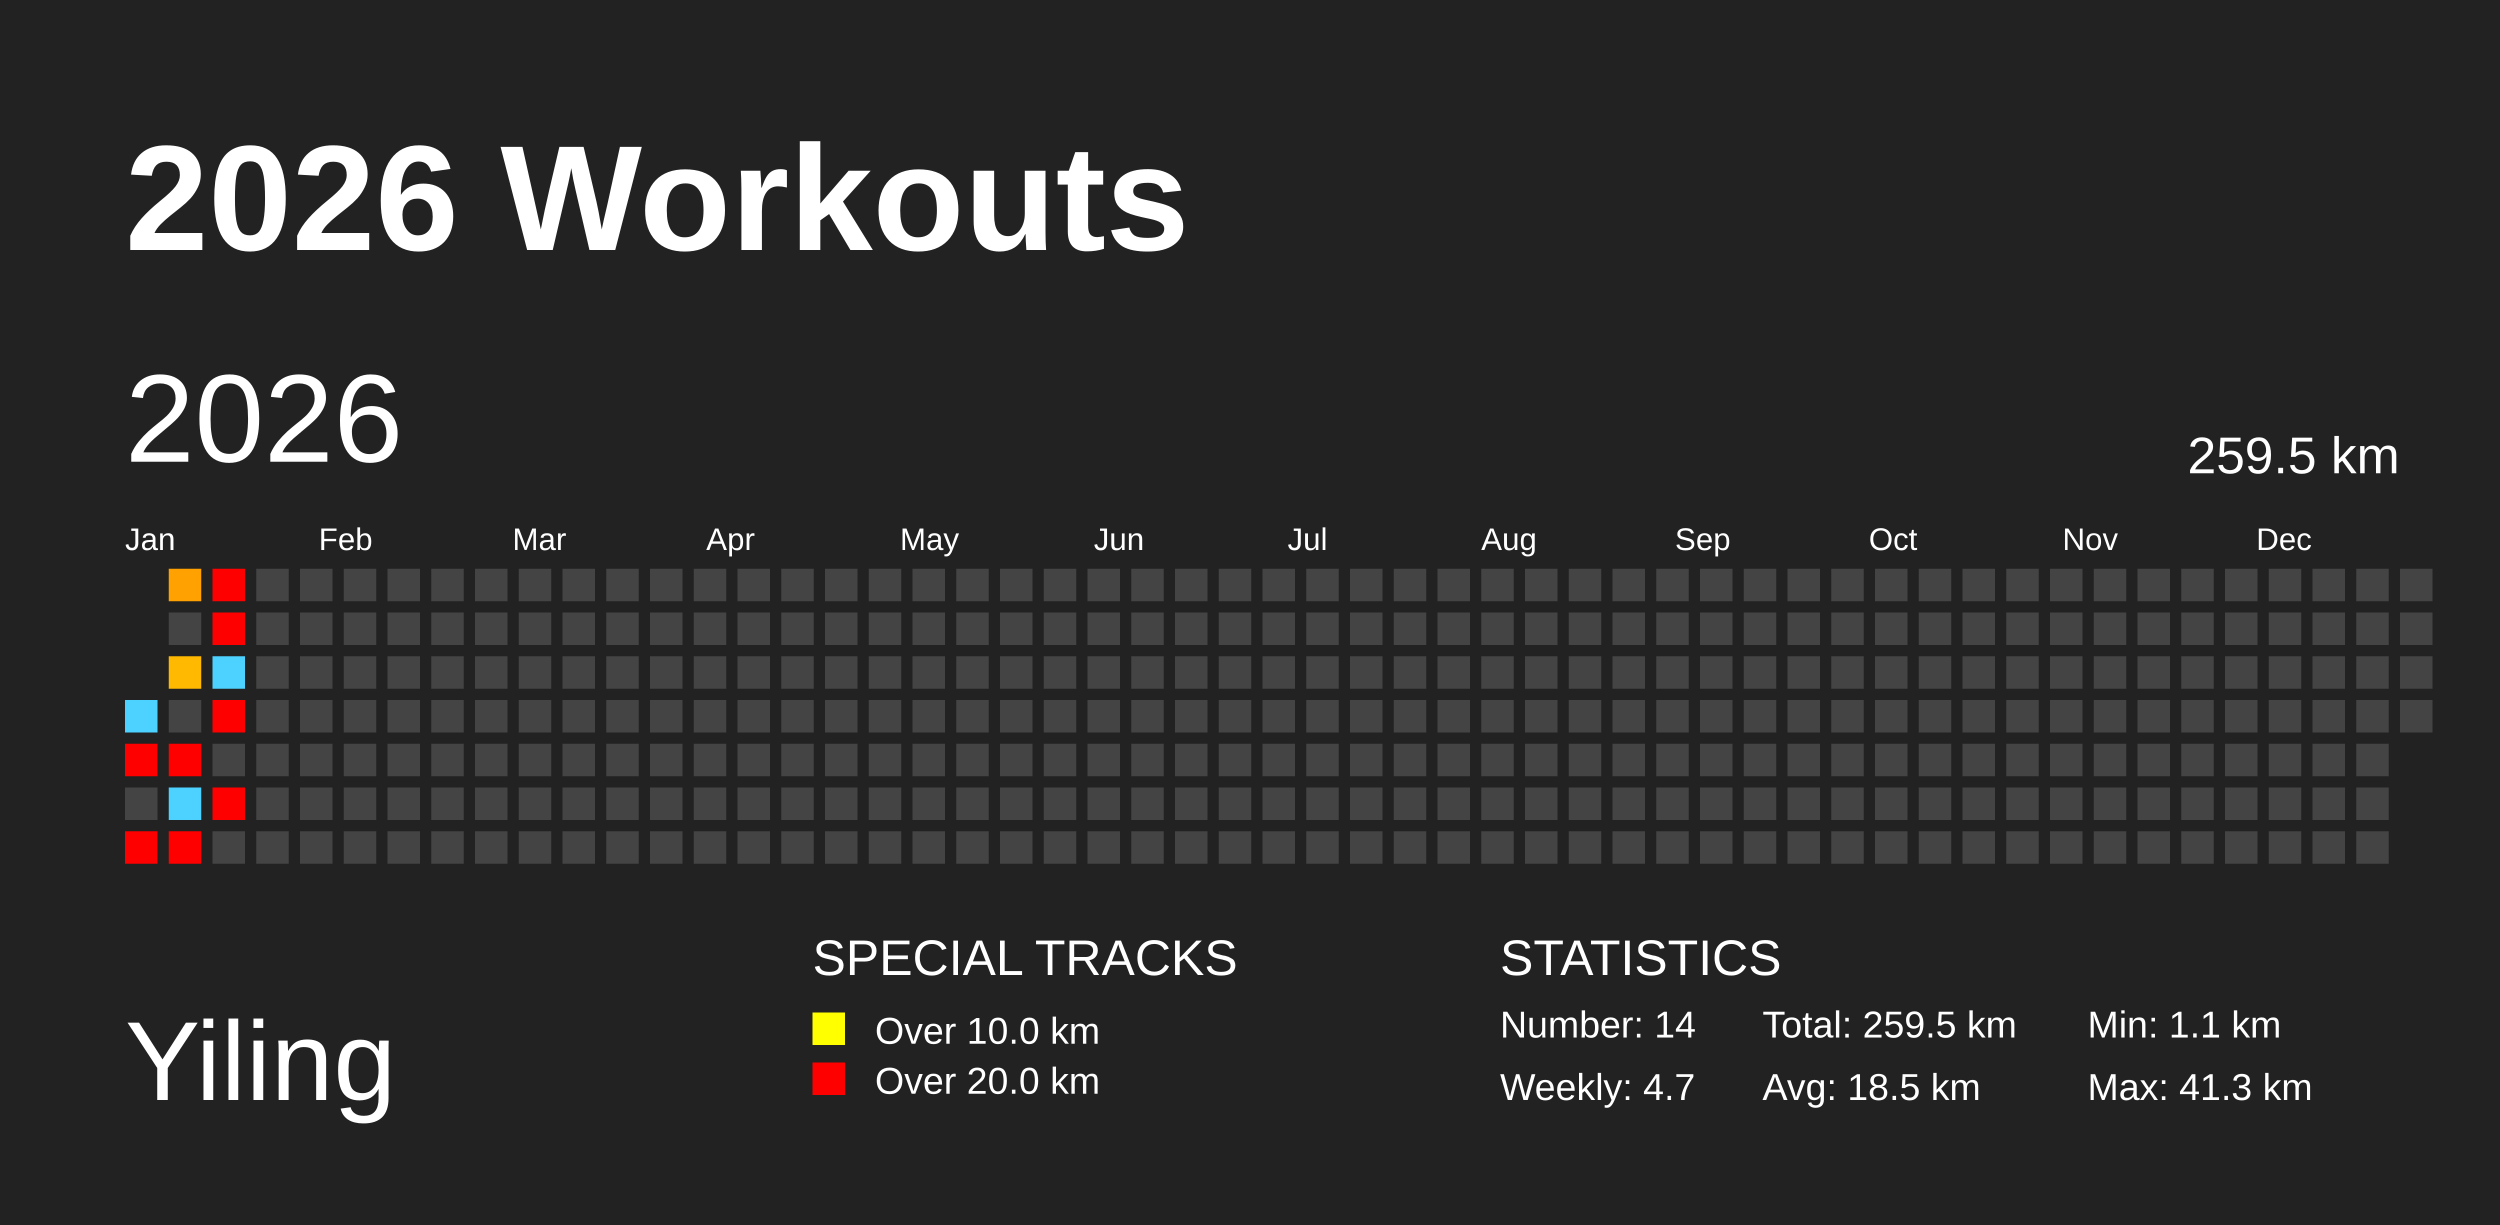
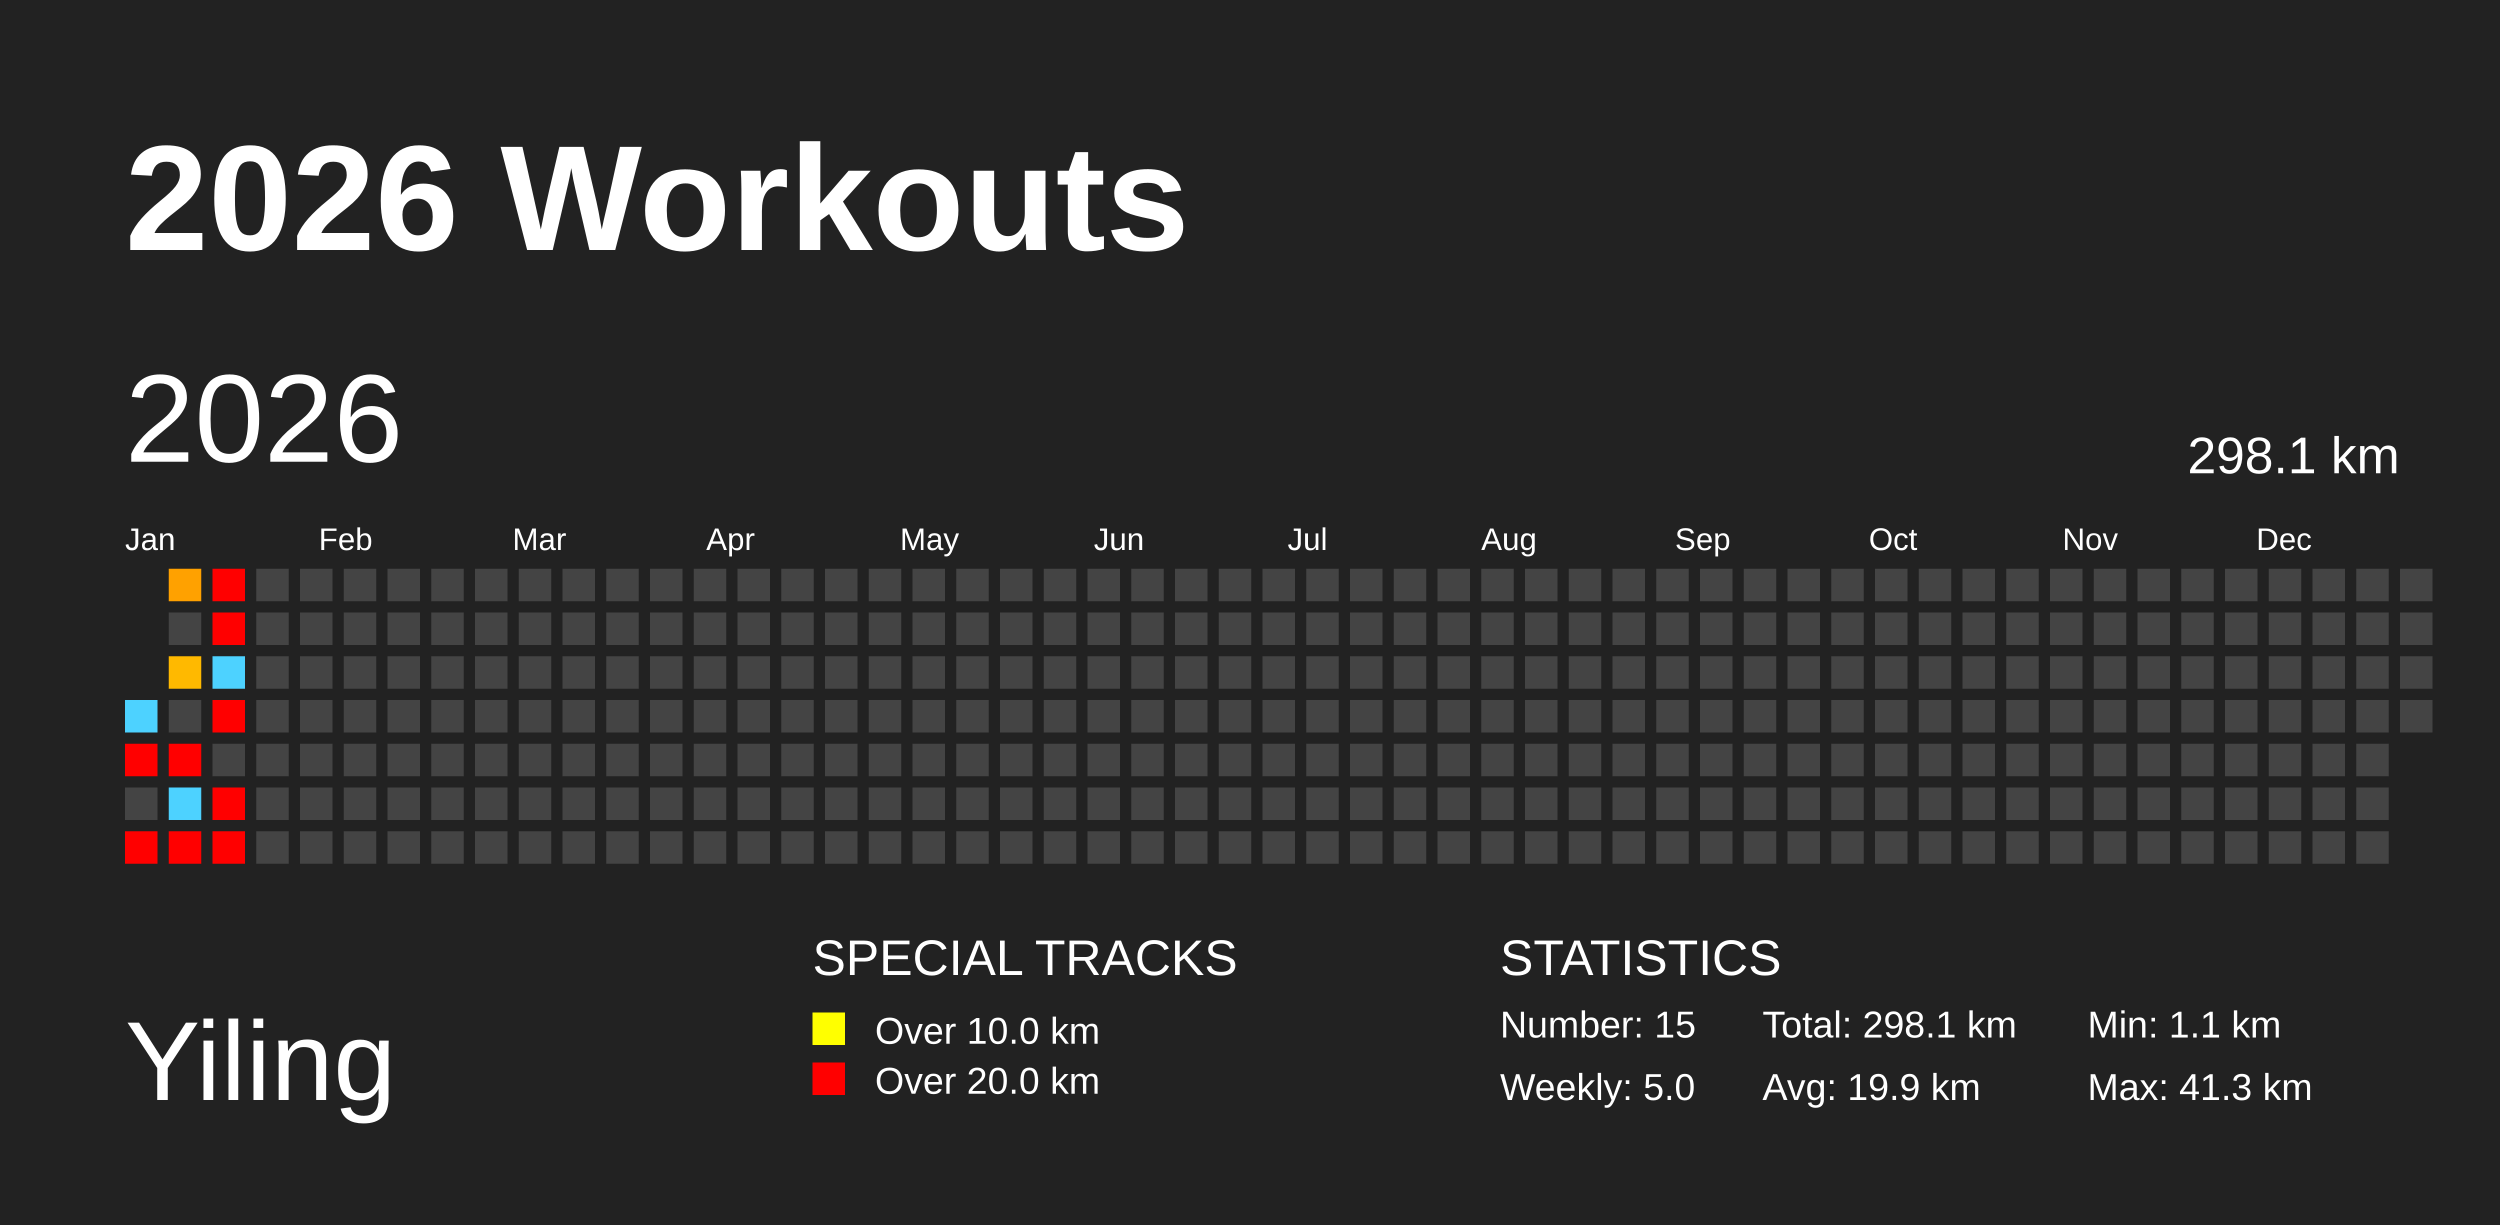
<svg xmlns="http://www.w3.org/2000/svg" baseProfile="full" height="98mm" version="1.1" viewBox="0,0,200,98" width="200mm">
  <defs />
  <rect fill="#222222" height="98" width="200" x="0" y="0" />
  <text fill="#FFFFFF" style="font-size:12px; font-family:Arial; font-weight:bold;" x="10" y="20">2026 Workouts</text>
  <text fill="#FFFFFF" style="font-size:9px; font-family:Arial" x="10" y="88">Yiling</text>
  <text fill="#FFFFFF" style="font-size:4px; font-family:Arial" x="65" y="78">SPECIAL TRACKS</text>
  <rect fill="yellow" height="2.6" width="2.6" x="65" y="81" />
  <text fill="#FFFFFF" style="font-size:3px; font-family:Arial" x="70" y="83.5">Over 10.0 km</text>
  <rect fill="red" height="2.6" width="2.6" x="65" y="85" />
  <text fill="#FFFFFF" style="font-size:3px; font-family:Arial" x="70" y="87.5">Over 20.0 km</text>
  <text fill="#FFFFFF" style="font-size:4px; font-family:Arial" x="120" y="78">STATISTICS</text>
-   <text fill="#FFFFFF" style="font-size:3px; font-family:Arial" x="120" y="83">Number: 14</text>
-   <text fill="#FFFFFF" style="font-size:3px; font-family:Arial" x="120" y="88">Weekly: 4.7</text>
-   <text fill="#FFFFFF" style="font-size:3px; font-family:Arial" x="141" y="83">Total: 259.5 km</text>
-   <text fill="#FFFFFF" style="font-size:3px; font-family:Arial" x="141" y="88">Avg: 18.5 km</text>
+   <text fill="#FFFFFF" style="font-size:3px; font-family:Arial" x="120" y="83">Number: 15</text>
+   <text fill="#FFFFFF" style="font-size:3px; font-family:Arial" x="120" y="88">Weekly: 5.0</text>
+   <text fill="#FFFFFF" style="font-size:3px; font-family:Arial" x="141" y="83">Total: 298.1 km</text>
+   <text fill="#FFFFFF" style="font-size:3px; font-family:Arial" x="141" y="88">Avg: 19.9 km</text>
  <text fill="#FFFFFF" style="font-size:3px; font-family:Arial" x="167" y="83">Min: 1.1 km</text>
  <text fill="#FFFFFF" style="font-size:3px; font-family:Arial" x="167" y="88">Max: 41.3 km</text>
  <text dominant-baseline="hanging" fill="#FFFFFF" style="font-size:10.0px; font-family:Arial;" x="10" y="30">2026</text>
-   <text dominant-baseline="hanging" fill="#FFFFFF" style="font-size:4.125px; font-family:Arial;" x="175" y="35">259.5 km</text>
+   <text dominant-baseline="hanging" fill="#FFFFFF" style="font-size:4.125px; font-family:Arial;" x="175" y="35">298.1 km</text>
  <text fill="#FFFFFF" style="font-size:2.5px; font-family:Arial" x="10.0" y="44">Jan</text>
  <text fill="#FFFFFF" style="font-size:2.5px; font-family:Arial" x="25.5" y="44">Feb</text>
  <text fill="#FFFFFF" style="font-size:2.5px; font-family:Arial" x="41.0" y="44">Mar</text>
  <text fill="#FFFFFF" style="font-size:2.5px; font-family:Arial" x="56.5" y="44">Apr</text>
  <text fill="#FFFFFF" style="font-size:2.5px; font-family:Arial" x="72.0" y="44">May</text>
  <text fill="#FFFFFF" style="font-size:2.5px; font-family:Arial" x="87.5" y="44">Jun</text>
  <text fill="#FFFFFF" style="font-size:2.5px; font-family:Arial" x="103.0" y="44">Jul</text>
  <text fill="#FFFFFF" style="font-size:2.5px; font-family:Arial" x="118.5" y="44">Aug</text>
  <text fill="#FFFFFF" style="font-size:2.5px; font-family:Arial" x="134.0" y="44">Sep</text>
  <text fill="#FFFFFF" style="font-size:2.5px; font-family:Arial" x="149.5" y="44">Oct</text>
  <text fill="#FFFFFF" style="font-size:2.5px; font-family:Arial" x="165.0" y="44">Nov</text>
  <text fill="#FFFFFF" style="font-size:2.5px; font-family:Arial" x="180.5" y="44">Dec</text>
  <rect fill="#4dd2ff" height="2.6" width="2.6" x="10.0" y="56.0" />
  <rect fill="red" height="2.6" width="2.6" x="10.0" y="59.5" />
  <rect fill="#444444" height="2.6" width="2.6" x="10.0" y="63.0" />
  <rect fill="red" height="2.6" width="2.6" x="10.0" y="66.5" />
  <rect fill="#ffa100" height="2.6" width="2.6" x="13.5" y="45.5" />
  <rect fill="#444444" height="2.6" width="2.6" x="13.5" y="49.0" />
  <rect fill="#ffb900" height="2.6" width="2.6" x="13.5" y="52.5" />
  <rect fill="#444444" height="2.6" width="2.6" x="13.5" y="56.0" />
  <rect fill="red" height="2.6" width="2.6" x="13.5" y="59.5" />
  <rect fill="#4dd2ff" height="2.6" width="2.6" x="13.5" y="63.0" />
  <rect fill="red" height="2.6" width="2.6" x="13.5" y="66.5" />
  <rect fill="red" height="2.6" width="2.6" x="17.0" y="45.5" />
  <rect fill="red" height="2.6" width="2.6" x="17.0" y="49.0" />
  <rect fill="#4dd2ff" height="2.6" width="2.6" x="17.0" y="52.5" />
  <rect fill="red" height="2.6" width="2.6" x="17.0" y="56.0" />
  <rect fill="#444444" height="2.6" width="2.6" x="17.0" y="59.5" />
  <rect fill="red" height="2.6" width="2.6" x="17.0" y="63.0" />
-   <rect fill="#444444" height="2.6" width="2.6" x="17.0" y="66.5" />
+   <rect fill="red" height="2.6" width="2.6" x="17.0" y="66.5" />
  <rect fill="#444444" height="2.6" width="2.6" x="20.5" y="45.5" />
  <rect fill="#444444" height="2.6" width="2.6" x="20.5" y="49.0" />
  <rect fill="#444444" height="2.6" width="2.6" x="20.5" y="52.5" />
  <rect fill="#444444" height="2.6" width="2.6" x="20.5" y="56.0" />
  <rect fill="#444444" height="2.6" width="2.6" x="20.5" y="59.5" />
  <rect fill="#444444" height="2.6" width="2.6" x="20.5" y="63.0" />
  <rect fill="#444444" height="2.6" width="2.6" x="20.5" y="66.5" />
  <rect fill="#444444" height="2.6" width="2.6" x="24.0" y="45.5" />
  <rect fill="#444444" height="2.6" width="2.6" x="24.0" y="49.0" />
  <rect fill="#444444" height="2.6" width="2.6" x="24.0" y="52.5" />
  <rect fill="#444444" height="2.6" width="2.6" x="24.0" y="56.0" />
  <rect fill="#444444" height="2.6" width="2.6" x="24.0" y="59.5" />
  <rect fill="#444444" height="2.6" width="2.6" x="24.0" y="63.0" />
  <rect fill="#444444" height="2.6" width="2.6" x="24.0" y="66.5" />
  <rect fill="#444444" height="2.6" width="2.6" x="27.5" y="45.5" />
  <rect fill="#444444" height="2.6" width="2.6" x="27.5" y="49.0" />
  <rect fill="#444444" height="2.6" width="2.6" x="27.5" y="52.5" />
  <rect fill="#444444" height="2.6" width="2.6" x="27.5" y="56.0" />
  <rect fill="#444444" height="2.6" width="2.6" x="27.5" y="59.5" />
  <rect fill="#444444" height="2.6" width="2.6" x="27.5" y="63.0" />
  <rect fill="#444444" height="2.6" width="2.6" x="27.5" y="66.5" />
  <rect fill="#444444" height="2.6" width="2.6" x="31.0" y="45.5" />
  <rect fill="#444444" height="2.6" width="2.6" x="31.0" y="49.0" />
  <rect fill="#444444" height="2.6" width="2.6" x="31.0" y="52.5" />
  <rect fill="#444444" height="2.6" width="2.6" x="31.0" y="56.0" />
  <rect fill="#444444" height="2.6" width="2.6" x="31.0" y="59.5" />
  <rect fill="#444444" height="2.6" width="2.6" x="31.0" y="63.0" />
  <rect fill="#444444" height="2.6" width="2.6" x="31.0" y="66.5" />
  <rect fill="#444444" height="2.6" width="2.6" x="34.5" y="45.5" />
  <rect fill="#444444" height="2.6" width="2.6" x="34.5" y="49.0" />
  <rect fill="#444444" height="2.6" width="2.6" x="34.5" y="52.5" />
  <rect fill="#444444" height="2.6" width="2.6" x="34.5" y="56.0" />
  <rect fill="#444444" height="2.6" width="2.6" x="34.5" y="59.5" />
  <rect fill="#444444" height="2.6" width="2.6" x="34.5" y="63.0" />
  <rect fill="#444444" height="2.6" width="2.6" x="34.5" y="66.5" />
  <rect fill="#444444" height="2.6" width="2.6" x="38.0" y="45.5" />
  <rect fill="#444444" height="2.6" width="2.6" x="38.0" y="49.0" />
  <rect fill="#444444" height="2.6" width="2.6" x="38.0" y="52.5" />
  <rect fill="#444444" height="2.6" width="2.6" x="38.0" y="56.0" />
  <rect fill="#444444" height="2.6" width="2.6" x="38.0" y="59.5" />
  <rect fill="#444444" height="2.6" width="2.6" x="38.0" y="63.0" />
  <rect fill="#444444" height="2.6" width="2.6" x="38.0" y="66.5" />
  <rect fill="#444444" height="2.6" width="2.6" x="41.5" y="45.5" />
  <rect fill="#444444" height="2.6" width="2.6" x="41.5" y="49.0" />
  <rect fill="#444444" height="2.6" width="2.6" x="41.5" y="52.5" />
  <rect fill="#444444" height="2.6" width="2.6" x="41.5" y="56.0" />
  <rect fill="#444444" height="2.6" width="2.6" x="41.5" y="59.5" />
  <rect fill="#444444" height="2.6" width="2.6" x="41.5" y="63.0" />
  <rect fill="#444444" height="2.6" width="2.6" x="41.5" y="66.5" />
  <rect fill="#444444" height="2.6" width="2.6" x="45.0" y="45.5" />
  <rect fill="#444444" height="2.6" width="2.6" x="45.0" y="49.0" />
  <rect fill="#444444" height="2.6" width="2.6" x="45.0" y="52.5" />
  <rect fill="#444444" height="2.6" width="2.6" x="45.0" y="56.0" />
  <rect fill="#444444" height="2.6" width="2.6" x="45.0" y="59.5" />
  <rect fill="#444444" height="2.6" width="2.6" x="45.0" y="63.0" />
  <rect fill="#444444" height="2.6" width="2.6" x="45.0" y="66.5" />
  <rect fill="#444444" height="2.6" width="2.6" x="48.5" y="45.5" />
  <rect fill="#444444" height="2.6" width="2.6" x="48.5" y="49.0" />
  <rect fill="#444444" height="2.6" width="2.6" x="48.5" y="52.5" />
  <rect fill="#444444" height="2.6" width="2.6" x="48.5" y="56.0" />
  <rect fill="#444444" height="2.6" width="2.6" x="48.5" y="59.5" />
  <rect fill="#444444" height="2.6" width="2.6" x="48.5" y="63.0" />
  <rect fill="#444444" height="2.6" width="2.6" x="48.5" y="66.5" />
  <rect fill="#444444" height="2.6" width="2.6" x="52.0" y="45.5" />
  <rect fill="#444444" height="2.6" width="2.6" x="52.0" y="49.0" />
  <rect fill="#444444" height="2.6" width="2.6" x="52.0" y="52.5" />
  <rect fill="#444444" height="2.6" width="2.6" x="52.0" y="56.0" />
  <rect fill="#444444" height="2.6" width="2.6" x="52.0" y="59.5" />
  <rect fill="#444444" height="2.6" width="2.6" x="52.0" y="63.0" />
  <rect fill="#444444" height="2.6" width="2.6" x="52.0" y="66.5" />
  <rect fill="#444444" height="2.6" width="2.6" x="55.5" y="45.5" />
  <rect fill="#444444" height="2.6" width="2.6" x="55.5" y="49.0" />
  <rect fill="#444444" height="2.6" width="2.6" x="55.5" y="52.5" />
  <rect fill="#444444" height="2.6" width="2.6" x="55.5" y="56.0" />
  <rect fill="#444444" height="2.6" width="2.6" x="55.5" y="59.5" />
  <rect fill="#444444" height="2.6" width="2.6" x="55.5" y="63.0" />
  <rect fill="#444444" height="2.6" width="2.6" x="55.5" y="66.5" />
  <rect fill="#444444" height="2.6" width="2.6" x="59.0" y="45.5" />
  <rect fill="#444444" height="2.6" width="2.6" x="59.0" y="49.0" />
  <rect fill="#444444" height="2.6" width="2.6" x="59.0" y="52.5" />
  <rect fill="#444444" height="2.6" width="2.6" x="59.0" y="56.0" />
  <rect fill="#444444" height="2.6" width="2.6" x="59.0" y="59.5" />
  <rect fill="#444444" height="2.6" width="2.6" x="59.0" y="63.0" />
  <rect fill="#444444" height="2.6" width="2.6" x="59.0" y="66.5" />
  <rect fill="#444444" height="2.6" width="2.6" x="62.5" y="45.5" />
  <rect fill="#444444" height="2.6" width="2.6" x="62.5" y="49.0" />
  <rect fill="#444444" height="2.6" width="2.6" x="62.5" y="52.5" />
  <rect fill="#444444" height="2.6" width="2.6" x="62.5" y="56.0" />
  <rect fill="#444444" height="2.6" width="2.6" x="62.5" y="59.5" />
  <rect fill="#444444" height="2.6" width="2.6" x="62.5" y="63.0" />
  <rect fill="#444444" height="2.6" width="2.6" x="62.5" y="66.5" />
  <rect fill="#444444" height="2.6" width="2.6" x="66.0" y="45.5" />
  <rect fill="#444444" height="2.6" width="2.6" x="66.0" y="49.0" />
  <rect fill="#444444" height="2.6" width="2.6" x="66.0" y="52.5" />
  <rect fill="#444444" height="2.6" width="2.6" x="66.0" y="56.0" />
  <rect fill="#444444" height="2.6" width="2.6" x="66.0" y="59.5" />
  <rect fill="#444444" height="2.6" width="2.6" x="66.0" y="63.0" />
  <rect fill="#444444" height="2.6" width="2.6" x="66.0" y="66.5" />
  <rect fill="#444444" height="2.6" width="2.6" x="69.5" y="45.5" />
  <rect fill="#444444" height="2.6" width="2.6" x="69.5" y="49.0" />
  <rect fill="#444444" height="2.6" width="2.6" x="69.5" y="52.5" />
  <rect fill="#444444" height="2.6" width="2.6" x="69.5" y="56.0" />
  <rect fill="#444444" height="2.6" width="2.6" x="69.5" y="59.5" />
  <rect fill="#444444" height="2.6" width="2.6" x="69.5" y="63.0" />
  <rect fill="#444444" height="2.6" width="2.6" x="69.5" y="66.5" />
  <rect fill="#444444" height="2.6" width="2.6" x="73.0" y="45.5" />
  <rect fill="#444444" height="2.6" width="2.6" x="73.0" y="49.0" />
  <rect fill="#444444" height="2.6" width="2.6" x="73.0" y="52.5" />
  <rect fill="#444444" height="2.6" width="2.6" x="73.0" y="56.0" />
  <rect fill="#444444" height="2.6" width="2.6" x="73.0" y="59.5" />
  <rect fill="#444444" height="2.6" width="2.6" x="73.0" y="63.0" />
  <rect fill="#444444" height="2.6" width="2.6" x="73.0" y="66.5" />
  <rect fill="#444444" height="2.6" width="2.6" x="76.5" y="45.5" />
  <rect fill="#444444" height="2.6" width="2.6" x="76.5" y="49.0" />
  <rect fill="#444444" height="2.6" width="2.6" x="76.5" y="52.5" />
  <rect fill="#444444" height="2.6" width="2.6" x="76.5" y="56.0" />
  <rect fill="#444444" height="2.6" width="2.6" x="76.5" y="59.5" />
  <rect fill="#444444" height="2.6" width="2.6" x="76.5" y="63.0" />
  <rect fill="#444444" height="2.6" width="2.6" x="76.5" y="66.5" />
  <rect fill="#444444" height="2.6" width="2.6" x="80.0" y="45.5" />
  <rect fill="#444444" height="2.6" width="2.6" x="80.0" y="49.0" />
  <rect fill="#444444" height="2.6" width="2.6" x="80.0" y="52.5" />
  <rect fill="#444444" height="2.6" width="2.6" x="80.0" y="56.0" />
  <rect fill="#444444" height="2.6" width="2.6" x="80.0" y="59.5" />
  <rect fill="#444444" height="2.6" width="2.6" x="80.0" y="63.0" />
  <rect fill="#444444" height="2.6" width="2.6" x="80.0" y="66.5" />
  <rect fill="#444444" height="2.6" width="2.6" x="83.5" y="45.5" />
  <rect fill="#444444" height="2.6" width="2.6" x="83.5" y="49.0" />
  <rect fill="#444444" height="2.6" width="2.6" x="83.5" y="52.5" />
  <rect fill="#444444" height="2.6" width="2.6" x="83.5" y="56.0" />
  <rect fill="#444444" height="2.6" width="2.6" x="83.5" y="59.5" />
  <rect fill="#444444" height="2.6" width="2.6" x="83.5" y="63.0" />
  <rect fill="#444444" height="2.6" width="2.6" x="83.5" y="66.5" />
  <rect fill="#444444" height="2.6" width="2.6" x="87.0" y="45.5" />
  <rect fill="#444444" height="2.6" width="2.6" x="87.0" y="49.0" />
  <rect fill="#444444" height="2.6" width="2.6" x="87.0" y="52.5" />
  <rect fill="#444444" height="2.6" width="2.6" x="87.0" y="56.0" />
  <rect fill="#444444" height="2.6" width="2.6" x="87.0" y="59.5" />
  <rect fill="#444444" height="2.6" width="2.6" x="87.0" y="63.0" />
  <rect fill="#444444" height="2.6" width="2.6" x="87.0" y="66.5" />
  <rect fill="#444444" height="2.6" width="2.6" x="90.5" y="45.5" />
  <rect fill="#444444" height="2.6" width="2.6" x="90.5" y="49.0" />
  <rect fill="#444444" height="2.6" width="2.6" x="90.5" y="52.5" />
  <rect fill="#444444" height="2.6" width="2.6" x="90.5" y="56.0" />
  <rect fill="#444444" height="2.6" width="2.6" x="90.5" y="59.5" />
  <rect fill="#444444" height="2.6" width="2.6" x="90.5" y="63.0" />
  <rect fill="#444444" height="2.6" width="2.6" x="90.5" y="66.5" />
  <rect fill="#444444" height="2.6" width="2.6" x="94.0" y="45.5" />
  <rect fill="#444444" height="2.6" width="2.6" x="94.0" y="49.0" />
  <rect fill="#444444" height="2.6" width="2.6" x="94.0" y="52.5" />
  <rect fill="#444444" height="2.6" width="2.6" x="94.0" y="56.0" />
  <rect fill="#444444" height="2.6" width="2.6" x="94.0" y="59.5" />
  <rect fill="#444444" height="2.6" width="2.6" x="94.0" y="63.0" />
  <rect fill="#444444" height="2.6" width="2.6" x="94.0" y="66.5" />
  <rect fill="#444444" height="2.6" width="2.6" x="97.5" y="45.5" />
  <rect fill="#444444" height="2.6" width="2.6" x="97.5" y="49.0" />
  <rect fill="#444444" height="2.6" width="2.6" x="97.5" y="52.5" />
  <rect fill="#444444" height="2.6" width="2.6" x="97.5" y="56.0" />
  <rect fill="#444444" height="2.6" width="2.6" x="97.5" y="59.5" />
  <rect fill="#444444" height="2.6" width="2.6" x="97.5" y="63.0" />
  <rect fill="#444444" height="2.6" width="2.6" x="97.5" y="66.5" />
  <rect fill="#444444" height="2.6" width="2.6" x="101.0" y="45.5" />
  <rect fill="#444444" height="2.6" width="2.6" x="101.0" y="49.0" />
  <rect fill="#444444" height="2.6" width="2.6" x="101.0" y="52.5" />
  <rect fill="#444444" height="2.6" width="2.6" x="101.0" y="56.0" />
  <rect fill="#444444" height="2.6" width="2.6" x="101.0" y="59.5" />
  <rect fill="#444444" height="2.6" width="2.6" x="101.0" y="63.0" />
  <rect fill="#444444" height="2.6" width="2.6" x="101.0" y="66.5" />
  <rect fill="#444444" height="2.6" width="2.6" x="104.5" y="45.5" />
  <rect fill="#444444" height="2.6" width="2.6" x="104.5" y="49.0" />
  <rect fill="#444444" height="2.6" width="2.6" x="104.5" y="52.5" />
  <rect fill="#444444" height="2.6" width="2.6" x="104.5" y="56.0" />
  <rect fill="#444444" height="2.6" width="2.6" x="104.5" y="59.5" />
  <rect fill="#444444" height="2.6" width="2.6" x="104.5" y="63.0" />
  <rect fill="#444444" height="2.6" width="2.6" x="104.5" y="66.5" />
  <rect fill="#444444" height="2.6" width="2.6" x="108.0" y="45.5" />
  <rect fill="#444444" height="2.6" width="2.6" x="108.0" y="49.0" />
  <rect fill="#444444" height="2.6" width="2.6" x="108.0" y="52.5" />
  <rect fill="#444444" height="2.6" width="2.6" x="108.0" y="56.0" />
  <rect fill="#444444" height="2.6" width="2.6" x="108.0" y="59.5" />
  <rect fill="#444444" height="2.6" width="2.6" x="108.0" y="63.0" />
  <rect fill="#444444" height="2.6" width="2.6" x="108.0" y="66.5" />
  <rect fill="#444444" height="2.6" width="2.6" x="111.5" y="45.5" />
  <rect fill="#444444" height="2.6" width="2.6" x="111.5" y="49.0" />
  <rect fill="#444444" height="2.6" width="2.6" x="111.5" y="52.5" />
  <rect fill="#444444" height="2.6" width="2.6" x="111.5" y="56.0" />
  <rect fill="#444444" height="2.6" width="2.6" x="111.5" y="59.5" />
  <rect fill="#444444" height="2.6" width="2.6" x="111.5" y="63.0" />
  <rect fill="#444444" height="2.6" width="2.6" x="111.5" y="66.5" />
  <rect fill="#444444" height="2.6" width="2.6" x="115.0" y="45.5" />
  <rect fill="#444444" height="2.6" width="2.6" x="115.0" y="49.0" />
  <rect fill="#444444" height="2.6" width="2.6" x="115.0" y="52.5" />
  <rect fill="#444444" height="2.6" width="2.6" x="115.0" y="56.0" />
  <rect fill="#444444" height="2.6" width="2.6" x="115.0" y="59.5" />
  <rect fill="#444444" height="2.6" width="2.6" x="115.0" y="63.0" />
  <rect fill="#444444" height="2.6" width="2.6" x="115.0" y="66.5" />
  <rect fill="#444444" height="2.6" width="2.6" x="118.5" y="45.5" />
  <rect fill="#444444" height="2.6" width="2.6" x="118.5" y="49.0" />
  <rect fill="#444444" height="2.6" width="2.6" x="118.5" y="52.5" />
  <rect fill="#444444" height="2.6" width="2.6" x="118.5" y="56.0" />
  <rect fill="#444444" height="2.6" width="2.6" x="118.5" y="59.5" />
  <rect fill="#444444" height="2.6" width="2.6" x="118.5" y="63.0" />
  <rect fill="#444444" height="2.6" width="2.6" x="118.5" y="66.5" />
  <rect fill="#444444" height="2.6" width="2.6" x="122.0" y="45.5" />
  <rect fill="#444444" height="2.6" width="2.6" x="122.0" y="49.0" />
  <rect fill="#444444" height="2.6" width="2.6" x="122.0" y="52.5" />
  <rect fill="#444444" height="2.6" width="2.6" x="122.0" y="56.0" />
  <rect fill="#444444" height="2.6" width="2.6" x="122.0" y="59.5" />
  <rect fill="#444444" height="2.6" width="2.6" x="122.0" y="63.0" />
  <rect fill="#444444" height="2.6" width="2.6" x="122.0" y="66.5" />
  <rect fill="#444444" height="2.6" width="2.6" x="125.5" y="45.5" />
  <rect fill="#444444" height="2.6" width="2.6" x="125.5" y="49.0" />
  <rect fill="#444444" height="2.6" width="2.6" x="125.5" y="52.5" />
  <rect fill="#444444" height="2.6" width="2.6" x="125.5" y="56.0" />
  <rect fill="#444444" height="2.6" width="2.6" x="125.5" y="59.5" />
  <rect fill="#444444" height="2.6" width="2.6" x="125.5" y="63.0" />
  <rect fill="#444444" height="2.6" width="2.6" x="125.5" y="66.5" />
  <rect fill="#444444" height="2.6" width="2.6" x="129.0" y="45.5" />
  <rect fill="#444444" height="2.6" width="2.6" x="129.0" y="49.0" />
  <rect fill="#444444" height="2.6" width="2.6" x="129.0" y="52.5" />
  <rect fill="#444444" height="2.6" width="2.6" x="129.0" y="56.0" />
  <rect fill="#444444" height="2.6" width="2.6" x="129.0" y="59.5" />
  <rect fill="#444444" height="2.6" width="2.6" x="129.0" y="63.0" />
  <rect fill="#444444" height="2.6" width="2.6" x="129.0" y="66.5" />
  <rect fill="#444444" height="2.6" width="2.6" x="132.5" y="45.5" />
  <rect fill="#444444" height="2.6" width="2.6" x="132.5" y="49.0" />
  <rect fill="#444444" height="2.6" width="2.6" x="132.5" y="52.5" />
  <rect fill="#444444" height="2.6" width="2.6" x="132.5" y="56.0" />
  <rect fill="#444444" height="2.6" width="2.6" x="132.5" y="59.5" />
  <rect fill="#444444" height="2.6" width="2.6" x="132.5" y="63.0" />
  <rect fill="#444444" height="2.6" width="2.6" x="132.5" y="66.5" />
  <rect fill="#444444" height="2.6" width="2.6" x="136.0" y="45.5" />
  <rect fill="#444444" height="2.6" width="2.6" x="136.0" y="49.0" />
  <rect fill="#444444" height="2.6" width="2.6" x="136.0" y="52.5" />
  <rect fill="#444444" height="2.6" width="2.6" x="136.0" y="56.0" />
  <rect fill="#444444" height="2.6" width="2.6" x="136.0" y="59.5" />
  <rect fill="#444444" height="2.6" width="2.6" x="136.0" y="63.0" />
  <rect fill="#444444" height="2.6" width="2.6" x="136.0" y="66.5" />
  <rect fill="#444444" height="2.6" width="2.6" x="139.5" y="45.5" />
  <rect fill="#444444" height="2.6" width="2.6" x="139.5" y="49.0" />
  <rect fill="#444444" height="2.6" width="2.6" x="139.5" y="52.5" />
  <rect fill="#444444" height="2.6" width="2.6" x="139.5" y="56.0" />
  <rect fill="#444444" height="2.6" width="2.6" x="139.5" y="59.5" />
  <rect fill="#444444" height="2.6" width="2.6" x="139.5" y="63.0" />
  <rect fill="#444444" height="2.6" width="2.6" x="139.5" y="66.5" />
  <rect fill="#444444" height="2.6" width="2.6" x="143.0" y="45.5" />
  <rect fill="#444444" height="2.6" width="2.6" x="143.0" y="49.0" />
  <rect fill="#444444" height="2.6" width="2.6" x="143.0" y="52.5" />
  <rect fill="#444444" height="2.6" width="2.6" x="143.0" y="56.0" />
  <rect fill="#444444" height="2.6" width="2.6" x="143.0" y="59.5" />
  <rect fill="#444444" height="2.6" width="2.6" x="143.0" y="63.0" />
  <rect fill="#444444" height="2.6" width="2.6" x="143.0" y="66.5" />
  <rect fill="#444444" height="2.6" width="2.6" x="146.5" y="45.5" />
  <rect fill="#444444" height="2.6" width="2.6" x="146.5" y="49.0" />
  <rect fill="#444444" height="2.6" width="2.6" x="146.5" y="52.5" />
  <rect fill="#444444" height="2.6" width="2.6" x="146.5" y="56.0" />
  <rect fill="#444444" height="2.6" width="2.6" x="146.5" y="59.5" />
  <rect fill="#444444" height="2.6" width="2.6" x="146.5" y="63.0" />
  <rect fill="#444444" height="2.6" width="2.6" x="146.5" y="66.5" />
  <rect fill="#444444" height="2.6" width="2.6" x="150.0" y="45.5" />
  <rect fill="#444444" height="2.6" width="2.6" x="150.0" y="49.0" />
  <rect fill="#444444" height="2.6" width="2.6" x="150.0" y="52.5" />
  <rect fill="#444444" height="2.6" width="2.6" x="150.0" y="56.0" />
  <rect fill="#444444" height="2.6" width="2.6" x="150.0" y="59.5" />
  <rect fill="#444444" height="2.6" width="2.6" x="150.0" y="63.0" />
  <rect fill="#444444" height="2.6" width="2.6" x="150.0" y="66.5" />
  <rect fill="#444444" height="2.6" width="2.6" x="153.5" y="45.5" />
  <rect fill="#444444" height="2.6" width="2.6" x="153.5" y="49.0" />
  <rect fill="#444444" height="2.6" width="2.6" x="153.5" y="52.5" />
  <rect fill="#444444" height="2.6" width="2.6" x="153.5" y="56.0" />
  <rect fill="#444444" height="2.6" width="2.6" x="153.5" y="59.5" />
  <rect fill="#444444" height="2.6" width="2.6" x="153.5" y="63.0" />
  <rect fill="#444444" height="2.6" width="2.6" x="153.5" y="66.5" />
  <rect fill="#444444" height="2.6" width="2.6" x="157.0" y="45.5" />
  <rect fill="#444444" height="2.6" width="2.6" x="157.0" y="49.0" />
  <rect fill="#444444" height="2.6" width="2.6" x="157.0" y="52.5" />
  <rect fill="#444444" height="2.6" width="2.6" x="157.0" y="56.0" />
  <rect fill="#444444" height="2.6" width="2.6" x="157.0" y="59.5" />
  <rect fill="#444444" height="2.6" width="2.6" x="157.0" y="63.0" />
  <rect fill="#444444" height="2.6" width="2.6" x="157.0" y="66.5" />
  <rect fill="#444444" height="2.6" width="2.6" x="160.5" y="45.5" />
  <rect fill="#444444" height="2.6" width="2.6" x="160.5" y="49.0" />
  <rect fill="#444444" height="2.6" width="2.6" x="160.5" y="52.5" />
  <rect fill="#444444" height="2.6" width="2.6" x="160.5" y="56.0" />
  <rect fill="#444444" height="2.6" width="2.6" x="160.5" y="59.5" />
  <rect fill="#444444" height="2.6" width="2.6" x="160.5" y="63.0" />
  <rect fill="#444444" height="2.6" width="2.6" x="160.5" y="66.5" />
  <rect fill="#444444" height="2.6" width="2.6" x="164.0" y="45.5" />
  <rect fill="#444444" height="2.6" width="2.6" x="164.0" y="49.0" />
  <rect fill="#444444" height="2.6" width="2.6" x="164.0" y="52.5" />
  <rect fill="#444444" height="2.6" width="2.6" x="164.0" y="56.0" />
  <rect fill="#444444" height="2.6" width="2.6" x="164.0" y="59.5" />
  <rect fill="#444444" height="2.6" width="2.6" x="164.0" y="63.0" />
  <rect fill="#444444" height="2.6" width="2.6" x="164.0" y="66.5" />
  <rect fill="#444444" height="2.6" width="2.6" x="167.5" y="45.5" />
  <rect fill="#444444" height="2.6" width="2.6" x="167.5" y="49.0" />
  <rect fill="#444444" height="2.6" width="2.6" x="167.5" y="52.5" />
  <rect fill="#444444" height="2.6" width="2.6" x="167.5" y="56.0" />
  <rect fill="#444444" height="2.6" width="2.6" x="167.5" y="59.5" />
  <rect fill="#444444" height="2.6" width="2.6" x="167.5" y="63.0" />
  <rect fill="#444444" height="2.6" width="2.6" x="167.5" y="66.5" />
  <rect fill="#444444" height="2.6" width="2.6" x="171.0" y="45.5" />
  <rect fill="#444444" height="2.6" width="2.6" x="171.0" y="49.0" />
  <rect fill="#444444" height="2.6" width="2.6" x="171.0" y="52.5" />
  <rect fill="#444444" height="2.6" width="2.6" x="171.0" y="56.0" />
  <rect fill="#444444" height="2.6" width="2.6" x="171.0" y="59.5" />
  <rect fill="#444444" height="2.6" width="2.6" x="171.0" y="63.0" />
  <rect fill="#444444" height="2.6" width="2.6" x="171.0" y="66.5" />
  <rect fill="#444444" height="2.6" width="2.6" x="174.5" y="45.5" />
  <rect fill="#444444" height="2.6" width="2.6" x="174.5" y="49.0" />
  <rect fill="#444444" height="2.6" width="2.6" x="174.5" y="52.5" />
  <rect fill="#444444" height="2.6" width="2.6" x="174.5" y="56.0" />
  <rect fill="#444444" height="2.6" width="2.6" x="174.5" y="59.5" />
  <rect fill="#444444" height="2.6" width="2.6" x="174.5" y="63.0" />
  <rect fill="#444444" height="2.6" width="2.6" x="174.5" y="66.5" />
  <rect fill="#444444" height="2.6" width="2.6" x="178.0" y="45.5" />
  <rect fill="#444444" height="2.6" width="2.6" x="178.0" y="49.0" />
  <rect fill="#444444" height="2.6" width="2.6" x="178.0" y="52.5" />
  <rect fill="#444444" height="2.6" width="2.6" x="178.0" y="56.0" />
  <rect fill="#444444" height="2.6" width="2.6" x="178.0" y="59.5" />
  <rect fill="#444444" height="2.6" width="2.6" x="178.0" y="63.0" />
  <rect fill="#444444" height="2.6" width="2.6" x="178.0" y="66.5" />
  <rect fill="#444444" height="2.6" width="2.6" x="181.5" y="45.5" />
  <rect fill="#444444" height="2.6" width="2.6" x="181.5" y="49.0" />
  <rect fill="#444444" height="2.6" width="2.6" x="181.5" y="52.5" />
  <rect fill="#444444" height="2.6" width="2.6" x="181.5" y="56.0" />
  <rect fill="#444444" height="2.6" width="2.6" x="181.5" y="59.5" />
  <rect fill="#444444" height="2.6" width="2.6" x="181.5" y="63.0" />
  <rect fill="#444444" height="2.6" width="2.6" x="181.5" y="66.5" />
  <rect fill="#444444" height="2.6" width="2.6" x="185.0" y="45.5" />
  <rect fill="#444444" height="2.6" width="2.6" x="185.0" y="49.0" />
  <rect fill="#444444" height="2.6" width="2.6" x="185.0" y="52.5" />
  <rect fill="#444444" height="2.6" width="2.6" x="185.0" y="56.0" />
  <rect fill="#444444" height="2.6" width="2.6" x="185.0" y="59.5" />
  <rect fill="#444444" height="2.6" width="2.6" x="185.0" y="63.0" />
  <rect fill="#444444" height="2.6" width="2.6" x="185.0" y="66.5" />
  <rect fill="#444444" height="2.6" width="2.6" x="188.5" y="45.5" />
  <rect fill="#444444" height="2.6" width="2.6" x="188.5" y="49.0" />
  <rect fill="#444444" height="2.6" width="2.6" x="188.5" y="52.5" />
  <rect fill="#444444" height="2.6" width="2.6" x="188.5" y="56.0" />
  <rect fill="#444444" height="2.6" width="2.6" x="188.5" y="59.5" />
  <rect fill="#444444" height="2.6" width="2.6" x="188.5" y="63.0" />
  <rect fill="#444444" height="2.6" width="2.6" x="188.5" y="66.5" />
  <rect fill="#444444" height="2.6" width="2.6" x="192.0" y="45.5" />
  <rect fill="#444444" height="2.6" width="2.6" x="192.0" y="49.0" />
  <rect fill="#444444" height="2.6" width="2.6" x="192.0" y="52.5" />
  <rect fill="#444444" height="2.6" width="2.6" x="192.0" y="56.0" />
</svg>
